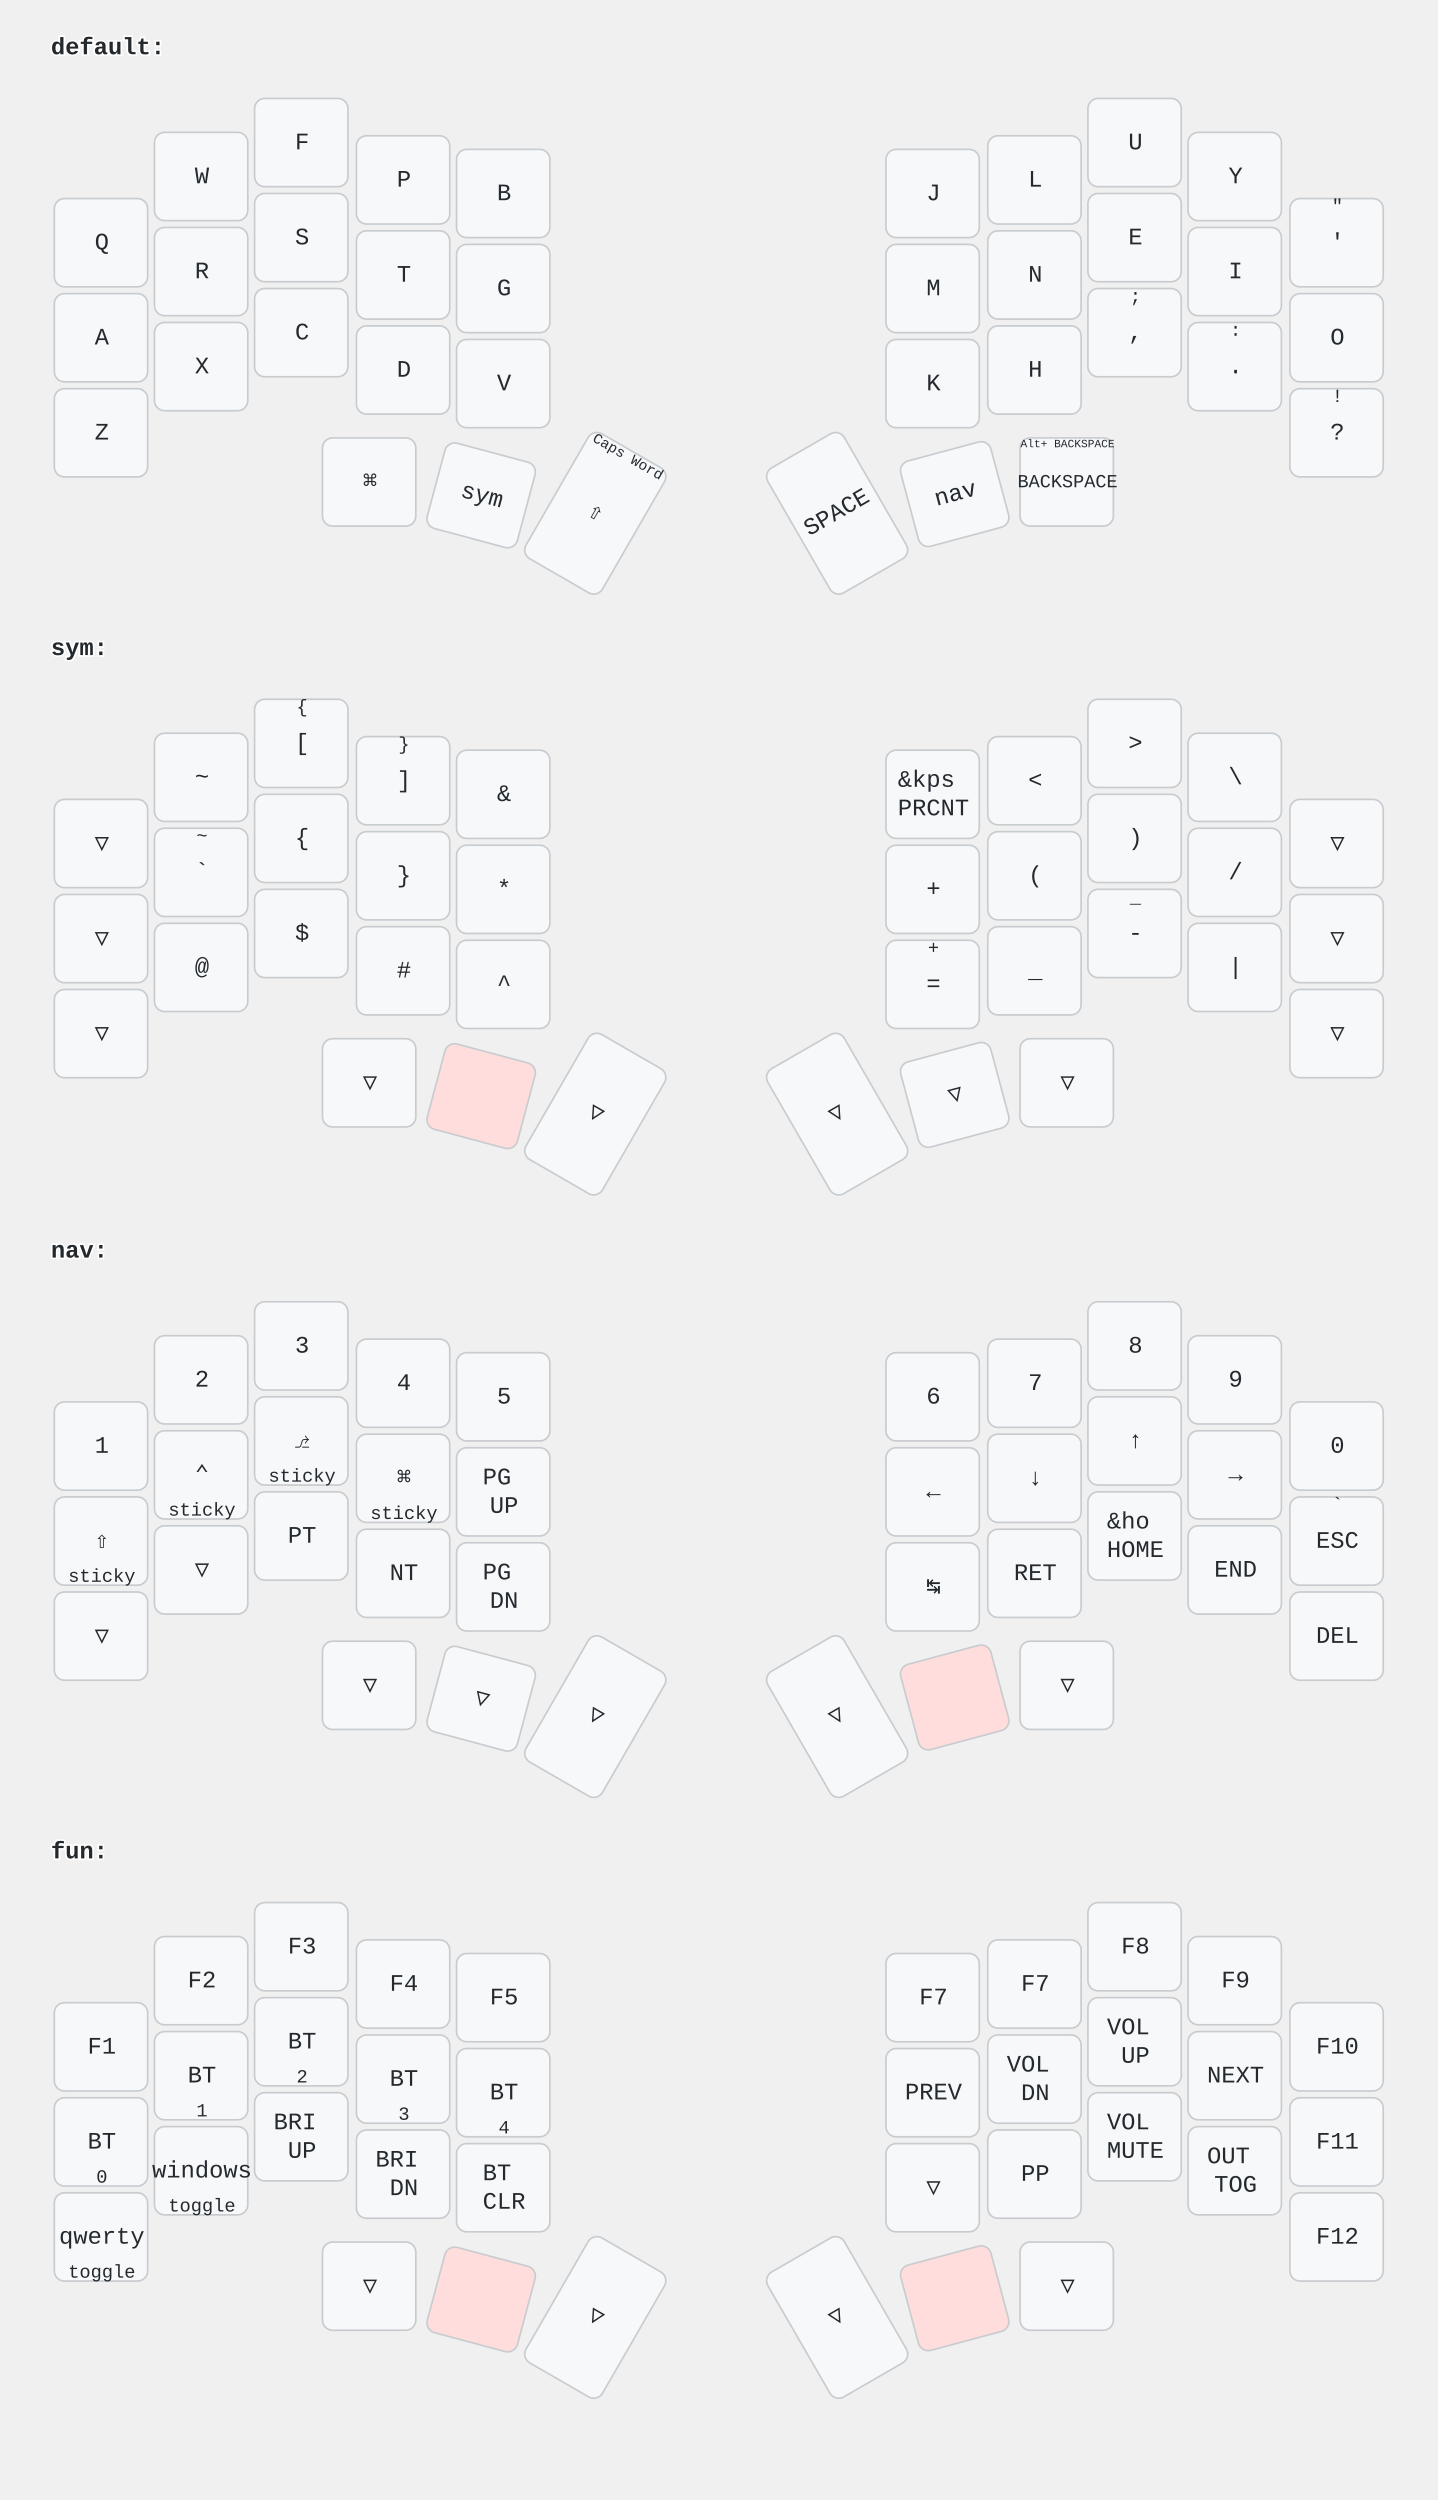
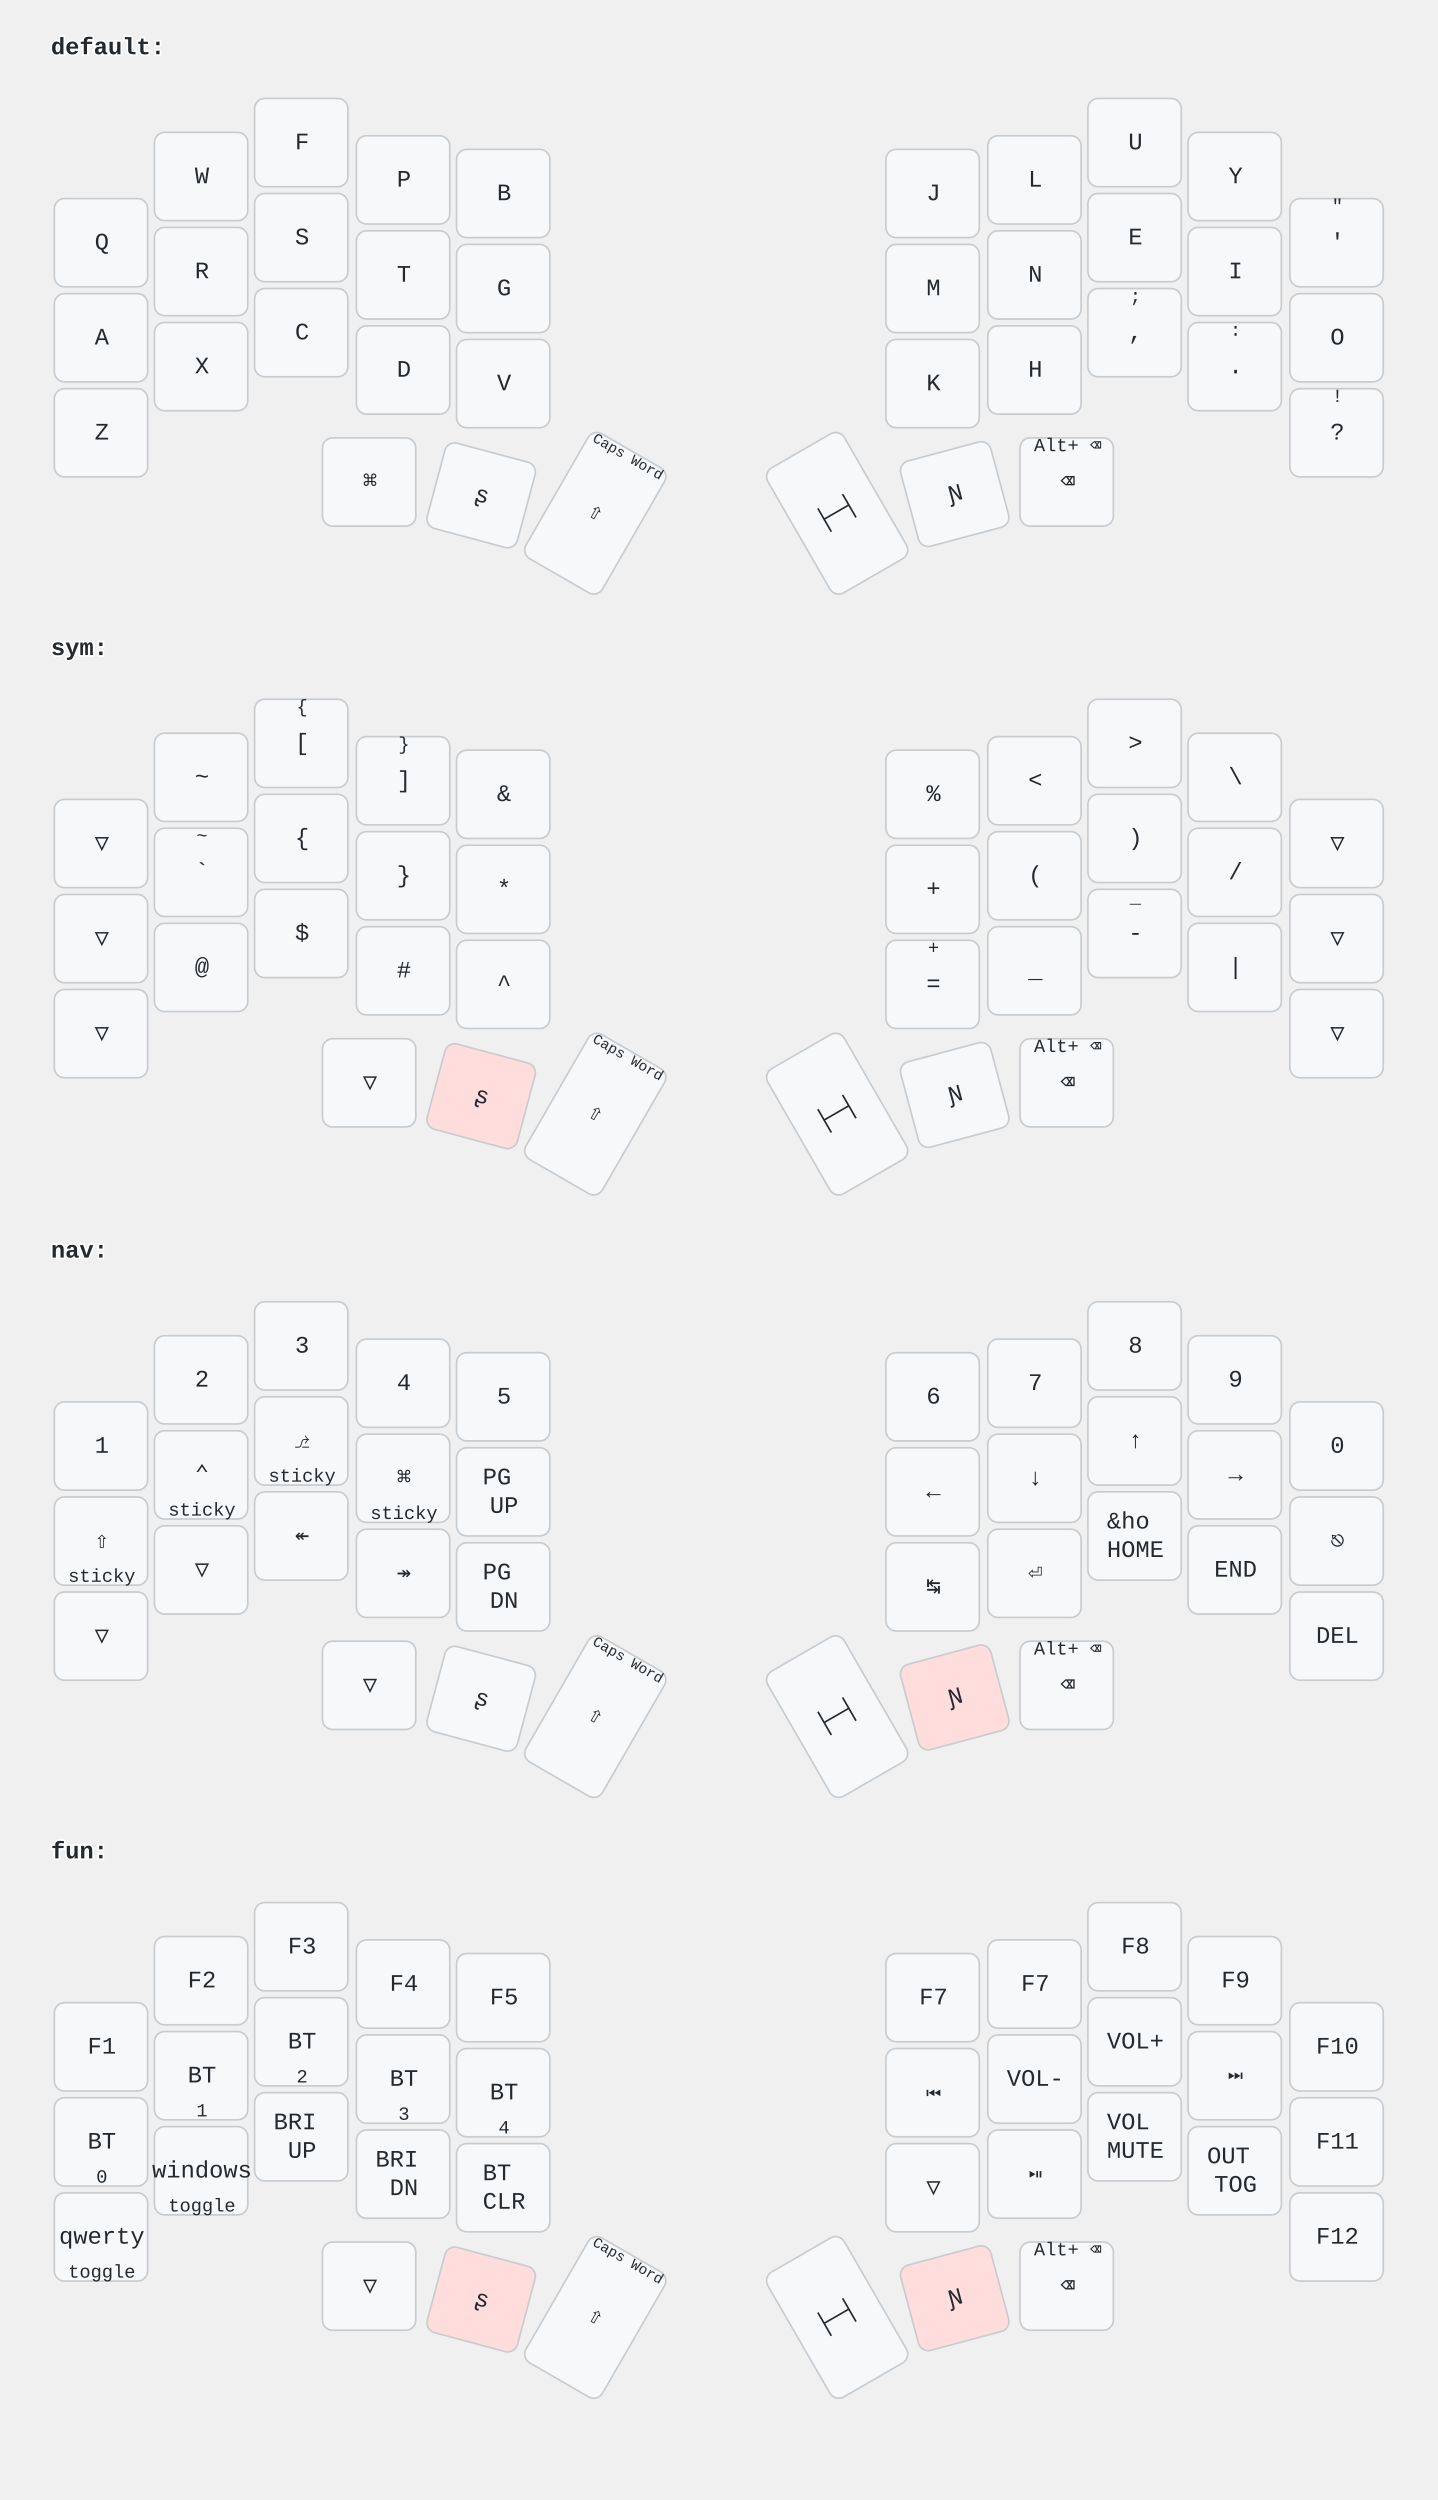
<svg xmlns="http://www.w3.org/2000/svg" width="847" height="1473" viewBox="0 0 847 1473" class="keymap">
  <style>/* font and background color specifications */
svg {
    font-family: SFMono-Regular,Consolas,Liberation Mono,Menlo,monospace;
    font-size: 14px;
    font-kerning: normal;
    text-rendering: optimizeLegibility;
    fill: #24292e;
}

/* default key styling */
rect {
    fill: #f6f8fa;
    stroke: #c9cccf;
    stroke-width: 1;
}

/* color accent for combo boxes */
rect.combo {
    fill: #cdf;
}

/* color accent for held keys */
rect.held, rect.combo.held {
    fill: #fdd;
}

/* color accent for ghost (optional) keys */
rect.ghost, rect.combo.ghost {
    fill: #ddd;
}

text {
    text-anchor: middle;
    dominant-baseline: middle;
}

/* styling for layer labels */
text.label {
    font-weight: bold;
    text-anchor: start;
    stroke: white;
    stroke-width: 2;
    paint-order: stroke;
}

/* styling for combo tap, and key hold/shifted label text */
text.combo, text.hold, text.shifted {
    font-size: 11px;
}

text.hold {
    text-anchor: middle;
    dominant-baseline: auto;
}

text.shifted {
    text-anchor: middle;
    dominant-baseline: hanging;
}

/* styling for hold/shifted label text in combo box */
text.combo.hold, text.combo.shifted {
    font-size: 8px;
}

/* styling for combo dendrons */
path {
    stroke-width: 1;
    stroke: gray;
    fill: none;
}
</style>
  <g transform="translate(30, 0)" class="layer-default">
    <text x="0" y="28" class="label">default:</text>
    <g transform="translate(0, 56)">
      <g transform="translate(30, 87)" class="key keypos-0">
        <rect rx="6" ry="6" x="-28" y="-26" width="55" height="52" class="key" />
        <text x="0" y="0" class="key tap">Q</text>
      </g>
      <g transform="translate(89, 48)" class="key keypos-1">
        <rect rx="6" ry="6" x="-28" y="-26" width="55" height="52" class="key" />
        <text x="0" y="0" class="key tap">W</text>
      </g>
      <g transform="translate(148, 28)" class="key keypos-2">
        <rect rx="6" ry="6" x="-28" y="-26" width="55" height="52" class="key" />
        <text x="0" y="0" class="key tap">F</text>
      </g>
      <g transform="translate(208, 50)" class="key keypos-3">
        <rect rx="6" ry="6" x="-28" y="-26" width="55" height="52" class="key" />
        <text x="0" y="0" class="key tap">P</text>
      </g>
      <g transform="translate(267, 58)" class="key keypos-4">
        <rect rx="6" ry="6" x="-28" y="-26" width="55" height="52" class="key" />
        <text x="0" y="0" class="key tap">B</text>
      </g>
      <g transform="translate(520, 58)" class="key keypos-5">
        <rect rx="6" ry="6" x="-28" y="-26" width="55" height="52" class="key" />
        <text x="0" y="0" class="key tap">J</text>
      </g>
      <g transform="translate(580, 50)" class="key keypos-6">
        <rect rx="6" ry="6" x="-28" y="-26" width="55" height="52" class="key" />
        <text x="0" y="0" class="key tap">L</text>
      </g>
      <g transform="translate(639, 28)" class="key keypos-7">
        <rect rx="6" ry="6" x="-28" y="-26" width="55" height="52" class="key" />
        <text x="0" y="0" class="key tap">U</text>
      </g>
      <g transform="translate(698, 48)" class="key keypos-8">
        <rect rx="6" ry="6" x="-28" y="-26" width="55" height="52" class="key" />
        <text x="0" y="0" class="key tap">Y</text>
      </g>
      <g transform="translate(758, 87)" class="key keypos-9">
        <rect rx="6" ry="6" x="-28" y="-26" width="55" height="52" class="key" />
        <text x="0" y="0" class="key tap">'</text>
        <text x="0" y="-24" class="key shifted">"</text>
      </g>
      <g transform="translate(30, 143)" class="key keypos-10">
        <rect rx="6" ry="6" x="-28" y="-26" width="55" height="52" class="key" />
        <text x="0" y="0" class="key tap">A</text>
      </g>
      <g transform="translate(89, 104)" class="key keypos-11">
        <rect rx="6" ry="6" x="-28" y="-26" width="55" height="52" class="key" />
        <text x="0" y="0" class="key tap">R</text>
      </g>
      <g transform="translate(148, 84)" class="key keypos-12">
        <rect rx="6" ry="6" x="-28" y="-26" width="55" height="52" class="key" />
        <text x="0" y="0" class="key tap">S</text>
      </g>
      <g transform="translate(208, 106)" class="key keypos-13">
        <rect rx="6" ry="6" x="-28" y="-26" width="55" height="52" class="key" />
        <text x="0" y="0" class="key tap">T</text>
      </g>
      <g transform="translate(267, 114)" class="key keypos-14">
        <rect rx="6" ry="6" x="-28" y="-26" width="55" height="52" class="key" />
        <text x="0" y="0" class="key tap">G</text>
      </g>
      <g transform="translate(520, 114)" class="key keypos-15">
        <rect rx="6" ry="6" x="-28" y="-26" width="55" height="52" class="key" />
        <text x="0" y="0" class="key tap">M</text>
      </g>
      <g transform="translate(580, 106)" class="key keypos-16">
        <rect rx="6" ry="6" x="-28" y="-26" width="55" height="52" class="key" />
        <text x="0" y="0" class="key tap">N</text>
      </g>
      <g transform="translate(639, 84)" class="key keypos-17">
        <rect rx="6" ry="6" x="-28" y="-26" width="55" height="52" class="key" />
        <text x="0" y="0" class="key tap">E</text>
      </g>
      <g transform="translate(698, 104)" class="key keypos-18">
        <rect rx="6" ry="6" x="-28" y="-26" width="55" height="52" class="key" />
        <text x="0" y="0" class="key tap">I</text>
      </g>
      <g transform="translate(758, 143)" class="key keypos-19">
        <rect rx="6" ry="6" x="-28" y="-26" width="55" height="52" class="key" />
        <text x="0" y="0" class="key tap">O</text>
      </g>
      <g transform="translate(30, 199)" class="key keypos-20">
        <rect rx="6" ry="6" x="-28" y="-26" width="55" height="52" class="key" />
        <text x="0" y="0" class="key tap">Z</text>
      </g>
      <g transform="translate(89, 160)" class="key keypos-21">
        <rect rx="6" ry="6" x="-28" y="-26" width="55" height="52" class="key" />
        <text x="0" y="0" class="key tap">X</text>
      </g>
      <g transform="translate(148, 140)" class="key keypos-22">
        <rect rx="6" ry="6" x="-28" y="-26" width="55" height="52" class="key" />
        <text x="0" y="0" class="key tap">C</text>
      </g>
      <g transform="translate(208, 162)" class="key keypos-23">
        <rect rx="6" ry="6" x="-28" y="-26" width="55" height="52" class="key" />
        <text x="0" y="0" class="key tap">D</text>
      </g>
      <g transform="translate(267, 170)" class="key keypos-24">
        <rect rx="6" ry="6" x="-28" y="-26" width="55" height="52" class="key" />
        <text x="0" y="0" class="key tap">V</text>
      </g>
      <g transform="translate(520, 170)" class="key keypos-25">
        <rect rx="6" ry="6" x="-28" y="-26" width="55" height="52" class="key" />
        <text x="0" y="0" class="key tap">K</text>
      </g>
      <g transform="translate(580, 162)" class="key keypos-26">
        <rect rx="6" ry="6" x="-28" y="-26" width="55" height="52" class="key" />
        <text x="0" y="0" class="key tap">H</text>
      </g>
      <g transform="translate(639, 140)" class="key keypos-27">
        <rect rx="6" ry="6" x="-28" y="-26" width="55" height="52" class="key" />
        <text x="0" y="0" class="key tap">,</text>
        <text x="0" y="-24" class="key shifted">;</text>
      </g>
      <g transform="translate(698, 160)" class="key keypos-28">
        <rect rx="6" ry="6" x="-28" y="-26" width="55" height="52" class="key" />
        <text x="0" y="0" class="key tap">.</text>
        <text x="0" y="-24" class="key shifted">:</text>
      </g>
      <g transform="translate(758, 199)" class="key keypos-29">
        <rect rx="6" ry="6" x="-28" y="-26" width="55" height="52" class="key" />
        <text x="0" y="0" class="key tap">?</text>
        <text x="0" y="-24" class="key shifted">!</text>
      </g>
      <g transform="translate(188, 228)" class="key keypos-30">
        <rect rx="6" ry="6" x="-28" y="-26" width="55" height="52" class="key" />
        <text x="0" y="0" class="key tap">⌘</text>
      </g>
      <g transform="translate(254, 236) rotate(15.0)" class="key keypos-31">
        <rect rx="6" ry="6" x="-28" y="-26" width="55" height="52" class="key" />
-         <text x="0" y="0" class="key tap">sym</text>
+         <text x="0" y="0" class="key tap">ʂ</text>
      </g>
      <g transform="translate(321, 246) rotate(30.0)" class="key keypos-32">
        <rect rx="6" ry="6" x="-26" y="-42" width="52" height="85" class="key" />
        <text x="0" y="0" class="key tap">⇧</text>
        <text x="0" y="-40" class="key shifted">
          <tspan style="font-size: 78%">Caps Word</tspan>
        </text>
      </g>
      <g transform="translate(463, 246) rotate(-30.0)" class="key keypos-33">
        <rect rx="6" ry="6" x="-26" y="-42" width="52" height="85" class="key" />
-         <text x="0" y="0" class="key tap">SPACE</text>
+         <text x="0" y="0" class="key tap">├─┤</text>
      </g>
      <g transform="translate(533, 235) rotate(-15.0)" class="key keypos-34">
        <rect rx="6" ry="6" x="-28" y="-26" width="55" height="52" class="key" />
-         <text x="0" y="0" class="key tap">nav</text>
+         <text x="0" y="0" class="key tap">Ɲ</text>
      </g>
      <g transform="translate(599, 228)" class="key keypos-35">
        <rect rx="6" ry="6" x="-28" y="-26" width="55" height="52" class="key" />
-         <text x="0" y="0" class="key tap">
-           <tspan style="font-size: 78%">BACKSPACE</tspan>
-         </text>
-         <text x="0" y="-24" class="key shifted">
-           <tspan style="font-size: 60%">Alt+ BACKSPACE</tspan>
-         </text>
+         <text x="0" y="0" class="key tap">⌫</text>
+         <text x="0" y="-24" class="key shifted">Alt+ ⌫</text>
      </g>
    </g>
  </g>
  <g transform="translate(30, 354)" class="layer-sym">
    <text x="0" y="28" class="label">sym:</text>
    <g transform="translate(0, 56)">
      <g transform="translate(30, 87)" class="key trans keypos-0">
        <rect rx="6" ry="6" x="-28" y="-26" width="55" height="52" class="key trans" />
        <text x="0" y="0" class="key trans tap">▽</text>
      </g>
      <g transform="translate(89, 48)" class="key keypos-1">
        <rect rx="6" ry="6" x="-28" y="-26" width="55" height="52" class="key" />
        <text x="0" y="0" class="key tap">~</text>
      </g>
      <g transform="translate(148, 28)" class="key keypos-2">
        <rect rx="6" ry="6" x="-28" y="-26" width="55" height="52" class="key" />
        <text x="0" y="0" class="key tap">[</text>
        <text x="0" y="-24" class="key shifted">{</text>
      </g>
      <g transform="translate(208, 50)" class="key keypos-3">
        <rect rx="6" ry="6" x="-28" y="-26" width="55" height="52" class="key" />
        <text x="0" y="0" class="key tap">]</text>
        <text x="0" y="-24" class="key shifted">}</text>
      </g>
      <g transform="translate(267, 58)" class="key keypos-4">
        <rect rx="6" ry="6" x="-28" y="-26" width="55" height="52" class="key" />
        <text x="0" y="0" class="key tap">&amp;</text>
      </g>
      <g transform="translate(520, 58)" class="key keypos-5">
        <rect rx="6" ry="6" x="-28" y="-26" width="55" height="52" class="key" />
-         <text x="0" y="0" class="key tap">
-           <tspan x="0" dy="-0.6em">&amp;kps</tspan>
-           <tspan x="0" dy="1.2em">PRCNT</tspan>
-         </text>
+         <text x="0" y="0" class="key tap">%</text>
      </g>
      <g transform="translate(580, 50)" class="key keypos-6">
        <rect rx="6" ry="6" x="-28" y="-26" width="55" height="52" class="key" />
        <text x="0" y="0" class="key tap">&lt;</text>
      </g>
      <g transform="translate(639, 28)" class="key keypos-7">
        <rect rx="6" ry="6" x="-28" y="-26" width="55" height="52" class="key" />
        <text x="0" y="0" class="key tap">&gt;</text>
      </g>
      <g transform="translate(698, 48)" class="key keypos-8">
        <rect rx="6" ry="6" x="-28" y="-26" width="55" height="52" class="key" />
        <text x="0" y="0" class="key tap">\</text>
      </g>
      <g transform="translate(758, 87)" class="key trans keypos-9">
        <rect rx="6" ry="6" x="-28" y="-26" width="55" height="52" class="key trans" />
        <text x="0" y="0" class="key trans tap">▽</text>
      </g>
      <g transform="translate(30, 143)" class="key trans keypos-10">
        <rect rx="6" ry="6" x="-28" y="-26" width="55" height="52" class="key trans" />
        <text x="0" y="0" class="key trans tap">▽</text>
      </g>
      <g transform="translate(89, 104)" class="key keypos-11">
        <rect rx="6" ry="6" x="-28" y="-26" width="55" height="52" class="key" />
        <text x="0" y="0" class="key tap">`</text>
        <text x="0" y="-24" class="key shifted">~</text>
      </g>
      <g transform="translate(148, 84)" class="key keypos-12">
        <rect rx="6" ry="6" x="-28" y="-26" width="55" height="52" class="key" />
        <text x="0" y="0" class="key tap">{</text>
      </g>
      <g transform="translate(208, 106)" class="key keypos-13">
        <rect rx="6" ry="6" x="-28" y="-26" width="55" height="52" class="key" />
        <text x="0" y="0" class="key tap">}</text>
      </g>
      <g transform="translate(267, 114)" class="key keypos-14">
        <rect rx="6" ry="6" x="-28" y="-26" width="55" height="52" class="key" />
        <text x="0" y="0" class="key tap">*</text>
      </g>
      <g transform="translate(520, 114)" class="key keypos-15">
        <rect rx="6" ry="6" x="-28" y="-26" width="55" height="52" class="key" />
        <text x="0" y="0" class="key tap">+</text>
      </g>
      <g transform="translate(580, 106)" class="key keypos-16">
        <rect rx="6" ry="6" x="-28" y="-26" width="55" height="52" class="key" />
        <text x="0" y="0" class="key tap">(</text>
      </g>
      <g transform="translate(639, 84)" class="key keypos-17">
        <rect rx="6" ry="6" x="-28" y="-26" width="55" height="52" class="key" />
        <text x="0" y="0" class="key tap">)</text>
      </g>
      <g transform="translate(698, 104)" class="key keypos-18">
        <rect rx="6" ry="6" x="-28" y="-26" width="55" height="52" class="key" />
        <text x="0" y="0" class="key tap">/</text>
      </g>
      <g transform="translate(758, 143)" class="key trans keypos-19">
        <rect rx="6" ry="6" x="-28" y="-26" width="55" height="52" class="key trans" />
        <text x="0" y="0" class="key trans tap">▽</text>
      </g>
      <g transform="translate(30, 199)" class="key trans keypos-20">
        <rect rx="6" ry="6" x="-28" y="-26" width="55" height="52" class="key trans" />
        <text x="0" y="0" class="key trans tap">▽</text>
      </g>
      <g transform="translate(89, 160)" class="key keypos-21">
        <rect rx="6" ry="6" x="-28" y="-26" width="55" height="52" class="key" />
        <text x="0" y="0" class="key tap">@</text>
      </g>
      <g transform="translate(148, 140)" class="key keypos-22">
        <rect rx="6" ry="6" x="-28" y="-26" width="55" height="52" class="key" />
        <text x="0" y="0" class="key tap">$</text>
      </g>
      <g transform="translate(208, 162)" class="key keypos-23">
        <rect rx="6" ry="6" x="-28" y="-26" width="55" height="52" class="key" />
        <text x="0" y="0" class="key tap">#</text>
      </g>
      <g transform="translate(267, 170)" class="key keypos-24">
        <rect rx="6" ry="6" x="-28" y="-26" width="55" height="52" class="key" />
        <text x="0" y="0" class="key tap">^</text>
      </g>
      <g transform="translate(520, 170)" class="key keypos-25">
        <rect rx="6" ry="6" x="-28" y="-26" width="55" height="52" class="key" />
        <text x="0" y="0" class="key tap">=</text>
        <text x="0" y="-24" class="key shifted">+</text>
      </g>
      <g transform="translate(580, 162)" class="key keypos-26">
        <rect rx="6" ry="6" x="-28" y="-26" width="55" height="52" class="key" />
        <text x="0" y="0" class="key tap">_</text>
      </g>
      <g transform="translate(639, 140)" class="key keypos-27">
        <rect rx="6" ry="6" x="-28" y="-26" width="55" height="52" class="key" />
        <text x="0" y="0" class="key tap">-</text>
        <text x="0" y="-24" class="key shifted">_</text>
      </g>
      <g transform="translate(698, 160)" class="key keypos-28">
        <rect rx="6" ry="6" x="-28" y="-26" width="55" height="52" class="key" />
        <text x="0" y="0" class="key tap">|</text>
      </g>
      <g transform="translate(758, 199)" class="key trans keypos-29">
        <rect rx="6" ry="6" x="-28" y="-26" width="55" height="52" class="key trans" />
        <text x="0" y="0" class="key trans tap">▽</text>
      </g>
      <g transform="translate(188, 228)" class="key trans keypos-30">
        <rect rx="6" ry="6" x="-28" y="-26" width="55" height="52" class="key trans" />
        <text x="0" y="0" class="key trans tap">▽</text>
      </g>
      <g transform="translate(254, 236) rotate(15.0)" class="key held keypos-31">
        <rect rx="6" ry="6" x="-28" y="-26" width="55" height="52" class="key held" />
-       </g>
-       <g transform="translate(321, 246) rotate(30.0)" class="key trans keypos-32">
-         <rect rx="6" ry="6" x="-26" y="-42" width="52" height="85" class="key trans" />
-         <text x="0" y="0" class="key trans tap">▽</text>
-       </g>
-       <g transform="translate(463, 246) rotate(-30.0)" class="key trans keypos-33">
-         <rect rx="6" ry="6" x="-26" y="-42" width="52" height="85" class="key trans" />
-         <text x="0" y="0" class="key trans tap">▽</text>
-       </g>
-       <g transform="translate(533, 235) rotate(-15.0)" class="key trans keypos-34">
-         <rect rx="6" ry="6" x="-28" y="-26" width="55" height="52" class="key trans" />
-         <text x="0" y="0" class="key trans tap">▽</text>
-       </g>
-       <g transform="translate(599, 228)" class="key trans keypos-35">
-         <rect rx="6" ry="6" x="-28" y="-26" width="55" height="52" class="key trans" />
-         <text x="0" y="0" class="key trans tap">▽</text>
+         <text x="0" y="0" class="key held tap">ʂ</text>
+       </g>
+       <g transform="translate(321, 246) rotate(30.0)" class="key keypos-32">
+         <rect rx="6" ry="6" x="-26" y="-42" width="52" height="85" class="key" />
+         <text x="0" y="0" class="key tap">⇧</text>
+         <text x="0" y="-40" class="key shifted">
+           <tspan style="font-size: 78%">Caps Word</tspan>
+         </text>
+       </g>
+       <g transform="translate(463, 246) rotate(-30.0)" class="key keypos-33">
+         <rect rx="6" ry="6" x="-26" y="-42" width="52" height="85" class="key" />
+         <text x="0" y="0" class="key tap">├─┤</text>
+       </g>
+       <g transform="translate(533, 235) rotate(-15.0)" class="key keypos-34">
+         <rect rx="6" ry="6" x="-28" y="-26" width="55" height="52" class="key" />
+         <text x="0" y="0" class="key tap">Ɲ</text>
+       </g>
+       <g transform="translate(599, 228)" class="key keypos-35">
+         <rect rx="6" ry="6" x="-28" y="-26" width="55" height="52" class="key" />
+         <text x="0" y="0" class="key tap">⌫</text>
+         <text x="0" y="-24" class="key shifted">Alt+ ⌫</text>
      </g>
    </g>
  </g>
  <g transform="translate(30, 709)" class="layer-nav">
    <text x="0" y="28" class="label">nav:</text>
    <g transform="translate(0, 56)">
      <g transform="translate(30, 87)" class="key keypos-0">
        <rect rx="6" ry="6" x="-28" y="-26" width="55" height="52" class="key" />
        <text x="0" y="0" class="key tap">1</text>
      </g>
      <g transform="translate(89, 48)" class="key keypos-1">
        <rect rx="6" ry="6" x="-28" y="-26" width="55" height="52" class="key" />
        <text x="0" y="0" class="key tap">2</text>
      </g>
      <g transform="translate(148, 28)" class="key keypos-2">
        <rect rx="6" ry="6" x="-28" y="-26" width="55" height="52" class="key" />
        <text x="0" y="0" class="key tap">3</text>
      </g>
      <g transform="translate(208, 50)" class="key keypos-3">
        <rect rx="6" ry="6" x="-28" y="-26" width="55" height="52" class="key" />
        <text x="0" y="0" class="key tap">4</text>
      </g>
      <g transform="translate(267, 58)" class="key keypos-4">
        <rect rx="6" ry="6" x="-28" y="-26" width="55" height="52" class="key" />
        <text x="0" y="0" class="key tap">5</text>
      </g>
      <g transform="translate(520, 58)" class="key keypos-5">
        <rect rx="6" ry="6" x="-28" y="-26" width="55" height="52" class="key" />
        <text x="0" y="0" class="key tap">6</text>
      </g>
      <g transform="translate(580, 50)" class="key keypos-6">
        <rect rx="6" ry="6" x="-28" y="-26" width="55" height="52" class="key" />
        <text x="0" y="0" class="key tap">7</text>
      </g>
      <g transform="translate(639, 28)" class="key keypos-7">
        <rect rx="6" ry="6" x="-28" y="-26" width="55" height="52" class="key" />
        <text x="0" y="0" class="key tap">8</text>
      </g>
      <g transform="translate(698, 48)" class="key keypos-8">
        <rect rx="6" ry="6" x="-28" y="-26" width="55" height="52" class="key" />
        <text x="0" y="0" class="key tap">9</text>
      </g>
      <g transform="translate(758, 87)" class="key keypos-9">
        <rect rx="6" ry="6" x="-28" y="-26" width="55" height="52" class="key" />
        <text x="0" y="0" class="key tap">0</text>
      </g>
      <g transform="translate(30, 143)" class="key keypos-10">
        <rect rx="6" ry="6" x="-28" y="-26" width="55" height="52" class="key" />
        <text x="0" y="0" class="key tap">⇧</text>
        <text x="0" y="24" class="key hold">sticky</text>
      </g>
      <g transform="translate(89, 104)" class="key keypos-11">
        <rect rx="6" ry="6" x="-28" y="-26" width="55" height="52" class="key" />
        <text x="0" y="0" class="key tap">⌃</text>
        <text x="0" y="24" class="key hold">sticky</text>
      </g>
      <g transform="translate(148, 84)" class="key keypos-12">
        <rect rx="6" ry="6" x="-28" y="-26" width="55" height="52" class="key" />
        <text x="0" y="0" class="key tap">⎇</text>
        <text x="0" y="24" class="key hold">sticky</text>
      </g>
      <g transform="translate(208, 106)" class="key keypos-13">
        <rect rx="6" ry="6" x="-28" y="-26" width="55" height="52" class="key" />
        <text x="0" y="0" class="key tap">⌘</text>
        <text x="0" y="24" class="key hold">sticky</text>
      </g>
      <g transform="translate(267, 114)" class="key keypos-14">
        <rect rx="6" ry="6" x="-28" y="-26" width="55" height="52" class="key" />
        <text x="0" y="0" class="key tap">
          <tspan x="0" dy="-0.6em">PG</tspan>
          <tspan x="0" dy="1.2em">UP</tspan>
        </text>
      </g>
      <g transform="translate(520, 114)" class="key keypos-15">
        <rect rx="6" ry="6" x="-28" y="-26" width="55" height="52" class="key" />
        <text x="0" y="0" class="key tap">←</text>
      </g>
      <g transform="translate(580, 106)" class="key keypos-16">
        <rect rx="6" ry="6" x="-28" y="-26" width="55" height="52" class="key" />
        <text x="0" y="0" class="key tap">↓</text>
      </g>
      <g transform="translate(639, 84)" class="key keypos-17">
        <rect rx="6" ry="6" x="-28" y="-26" width="55" height="52" class="key" />
        <text x="0" y="0" class="key tap">↑</text>
      </g>
      <g transform="translate(698, 104)" class="key keypos-18">
        <rect rx="6" ry="6" x="-28" y="-26" width="55" height="52" class="key" />
        <text x="0" y="0" class="key tap">→</text>
      </g>
      <g transform="translate(758, 143)" class="key keypos-19">
        <rect rx="6" ry="6" x="-28" y="-26" width="55" height="52" class="key" />
-         <text x="0" y="0" class="key tap">ESC</text>
-         <text x="0" y="-24" class="key shifted">`</text>
+         <text x="0" y="0" class="key tap">⎋</text>
      </g>
      <g transform="translate(30, 199)" class="key trans keypos-20">
        <rect rx="6" ry="6" x="-28" y="-26" width="55" height="52" class="key trans" />
        <text x="0" y="0" class="key trans tap">▽</text>
      </g>
      <g transform="translate(89, 160)" class="key trans keypos-21">
        <rect rx="6" ry="6" x="-28" y="-26" width="55" height="52" class="key trans" />
        <text x="0" y="0" class="key trans tap">▽</text>
      </g>
      <g transform="translate(148, 140)" class="key keypos-22">
        <rect rx="6" ry="6" x="-28" y="-26" width="55" height="52" class="key" />
-         <text x="0" y="0" class="key tap">PT</text>
+         <text x="0" y="0" class="key tap">↞</text>
      </g>
      <g transform="translate(208, 162)" class="key keypos-23">
        <rect rx="6" ry="6" x="-28" y="-26" width="55" height="52" class="key" />
-         <text x="0" y="0" class="key tap">NT</text>
+         <text x="0" y="0" class="key tap">↠</text>
      </g>
      <g transform="translate(267, 170)" class="key keypos-24">
        <rect rx="6" ry="6" x="-28" y="-26" width="55" height="52" class="key" />
        <text x="0" y="0" class="key tap">
          <tspan x="0" dy="-0.6em">PG</tspan>
          <tspan x="0" dy="1.2em">DN</tspan>
        </text>
      </g>
      <g transform="translate(520, 170)" class="key keypos-25">
        <rect rx="6" ry="6" x="-28" y="-26" width="55" height="52" class="key" />
        <text x="0" y="0" class="key tap">↹</text>
      </g>
      <g transform="translate(580, 162)" class="key keypos-26">
        <rect rx="6" ry="6" x="-28" y="-26" width="55" height="52" class="key" />
-         <text x="0" y="0" class="key tap">RET</text>
+         <text x="0" y="0" class="key tap">⏎</text>
      </g>
      <g transform="translate(639, 140)" class="key keypos-27">
        <rect rx="6" ry="6" x="-28" y="-26" width="55" height="52" class="key" />
        <text x="0" y="0" class="key tap">
          <tspan x="0" dy="-0.6em">&amp;ho</tspan>
          <tspan x="0" dy="1.2em">HOME</tspan>
        </text>
      </g>
      <g transform="translate(698, 160)" class="key keypos-28">
        <rect rx="6" ry="6" x="-28" y="-26" width="55" height="52" class="key" />
        <text x="0" y="0" class="key tap">END</text>
      </g>
      <g transform="translate(758, 199)" class="key keypos-29">
        <rect rx="6" ry="6" x="-28" y="-26" width="55" height="52" class="key" />
        <text x="0" y="0" class="key tap">DEL</text>
      </g>
      <g transform="translate(188, 228)" class="key trans keypos-30">
        <rect rx="6" ry="6" x="-28" y="-26" width="55" height="52" class="key trans" />
        <text x="0" y="0" class="key trans tap">▽</text>
      </g>
-       <g transform="translate(254, 236) rotate(15.0)" class="key trans keypos-31">
-         <rect rx="6" ry="6" x="-28" y="-26" width="55" height="52" class="key trans" />
-         <text x="0" y="0" class="key trans tap">▽</text>
-       </g>
-       <g transform="translate(321, 246) rotate(30.0)" class="key trans keypos-32">
-         <rect rx="6" ry="6" x="-26" y="-42" width="52" height="85" class="key trans" />
-         <text x="0" y="0" class="key trans tap">▽</text>
-       </g>
-       <g transform="translate(463, 246) rotate(-30.0)" class="key trans keypos-33">
-         <rect rx="6" ry="6" x="-26" y="-42" width="52" height="85" class="key trans" />
-         <text x="0" y="0" class="key trans tap">▽</text>
+       <g transform="translate(254, 236) rotate(15.0)" class="key keypos-31">
+         <rect rx="6" ry="6" x="-28" y="-26" width="55" height="52" class="key" />
+         <text x="0" y="0" class="key tap">ʂ</text>
+       </g>
+       <g transform="translate(321, 246) rotate(30.0)" class="key keypos-32">
+         <rect rx="6" ry="6" x="-26" y="-42" width="52" height="85" class="key" />
+         <text x="0" y="0" class="key tap">⇧</text>
+         <text x="0" y="-40" class="key shifted">
+           <tspan style="font-size: 78%">Caps Word</tspan>
+         </text>
+       </g>
+       <g transform="translate(463, 246) rotate(-30.0)" class="key keypos-33">
+         <rect rx="6" ry="6" x="-26" y="-42" width="52" height="85" class="key" />
+         <text x="0" y="0" class="key tap">├─┤</text>
      </g>
      <g transform="translate(533, 235) rotate(-15.0)" class="key held keypos-34">
        <rect rx="6" ry="6" x="-28" y="-26" width="55" height="52" class="key held" />
-       </g>
-       <g transform="translate(599, 228)" class="key trans keypos-35">
-         <rect rx="6" ry="6" x="-28" y="-26" width="55" height="52" class="key trans" />
-         <text x="0" y="0" class="key trans tap">▽</text>
+         <text x="0" y="0" class="key held tap">Ɲ</text>
+       </g>
+       <g transform="translate(599, 228)" class="key keypos-35">
+         <rect rx="6" ry="6" x="-28" y="-26" width="55" height="52" class="key" />
+         <text x="0" y="0" class="key tap">⌫</text>
+         <text x="0" y="-24" class="key shifted">Alt+ ⌫</text>
      </g>
    </g>
  </g>
  <g transform="translate(30, 1063)" class="layer-fun">
    <text x="0" y="28" class="label">fun:</text>
    <g transform="translate(0, 56)">
      <g transform="translate(30, 87)" class="key keypos-0">
        <rect rx="6" ry="6" x="-28" y="-26" width="55" height="52" class="key" />
        <text x="0" y="0" class="key tap">F1</text>
      </g>
      <g transform="translate(89, 48)" class="key keypos-1">
        <rect rx="6" ry="6" x="-28" y="-26" width="55" height="52" class="key" />
        <text x="0" y="0" class="key tap">F2</text>
      </g>
      <g transform="translate(148, 28)" class="key keypos-2">
        <rect rx="6" ry="6" x="-28" y="-26" width="55" height="52" class="key" />
        <text x="0" y="0" class="key tap">F3</text>
      </g>
      <g transform="translate(208, 50)" class="key keypos-3">
        <rect rx="6" ry="6" x="-28" y="-26" width="55" height="52" class="key" />
        <text x="0" y="0" class="key tap">F4</text>
      </g>
      <g transform="translate(267, 58)" class="key keypos-4">
        <rect rx="6" ry="6" x="-28" y="-26" width="55" height="52" class="key" />
        <text x="0" y="0" class="key tap">F5</text>
      </g>
      <g transform="translate(520, 58)" class="key keypos-5">
        <rect rx="6" ry="6" x="-28" y="-26" width="55" height="52" class="key" />
        <text x="0" y="0" class="key tap">F7</text>
      </g>
      <g transform="translate(580, 50)" class="key keypos-6">
        <rect rx="6" ry="6" x="-28" y="-26" width="55" height="52" class="key" />
        <text x="0" y="0" class="key tap">F7</text>
      </g>
      <g transform="translate(639, 28)" class="key keypos-7">
        <rect rx="6" ry="6" x="-28" y="-26" width="55" height="52" class="key" />
        <text x="0" y="0" class="key tap">F8</text>
      </g>
      <g transform="translate(698, 48)" class="key keypos-8">
        <rect rx="6" ry="6" x="-28" y="-26" width="55" height="52" class="key" />
        <text x="0" y="0" class="key tap">F9</text>
      </g>
      <g transform="translate(758, 87)" class="key keypos-9">
        <rect rx="6" ry="6" x="-28" y="-26" width="55" height="52" class="key" />
        <text x="0" y="0" class="key tap">F10</text>
      </g>
      <g transform="translate(30, 143)" class="key keypos-10">
        <rect rx="6" ry="6" x="-28" y="-26" width="55" height="52" class="key" />
        <text x="0" y="0" class="key tap">BT</text>
        <text x="0" y="24" class="key hold">0</text>
      </g>
      <g transform="translate(89, 104)" class="key keypos-11">
        <rect rx="6" ry="6" x="-28" y="-26" width="55" height="52" class="key" />
        <text x="0" y="0" class="key tap">BT</text>
        <text x="0" y="24" class="key hold">1</text>
      </g>
      <g transform="translate(148, 84)" class="key keypos-12">
        <rect rx="6" ry="6" x="-28" y="-26" width="55" height="52" class="key" />
        <text x="0" y="0" class="key tap">BT</text>
        <text x="0" y="24" class="key hold">2</text>
      </g>
      <g transform="translate(208, 106)" class="key keypos-13">
        <rect rx="6" ry="6" x="-28" y="-26" width="55" height="52" class="key" />
        <text x="0" y="0" class="key tap">BT</text>
        <text x="0" y="24" class="key hold">3</text>
      </g>
      <g transform="translate(267, 114)" class="key keypos-14">
        <rect rx="6" ry="6" x="-28" y="-26" width="55" height="52" class="key" />
        <text x="0" y="0" class="key tap">BT</text>
        <text x="0" y="24" class="key hold">4</text>
      </g>
      <g transform="translate(520, 114)" class="key keypos-15">
        <rect rx="6" ry="6" x="-28" y="-26" width="55" height="52" class="key" />
-         <text x="0" y="0" class="key tap">PREV</text>
+         <text x="0" y="0" class="key tap">⏮</text>
      </g>
      <g transform="translate(580, 106)" class="key keypos-16">
        <rect rx="6" ry="6" x="-28" y="-26" width="55" height="52" class="key" />
-         <text x="0" y="0" class="key tap">
-           <tspan x="0" dy="-0.6em">VOL</tspan>
-           <tspan x="0" dy="1.2em">DN</tspan>
-         </text>
+         <text x="0" y="0" class="key tap">VOL-</text>
      </g>
      <g transform="translate(639, 84)" class="key keypos-17">
        <rect rx="6" ry="6" x="-28" y="-26" width="55" height="52" class="key" />
-         <text x="0" y="0" class="key tap">
-           <tspan x="0" dy="-0.6em">VOL</tspan>
-           <tspan x="0" dy="1.2em">UP</tspan>
-         </text>
+         <text x="0" y="0" class="key tap">VOL+</text>
      </g>
      <g transform="translate(698, 104)" class="key keypos-18">
        <rect rx="6" ry="6" x="-28" y="-26" width="55" height="52" class="key" />
-         <text x="0" y="0" class="key tap">NEXT</text>
+         <text x="0" y="0" class="key tap">⏭</text>
      </g>
      <g transform="translate(758, 143)" class="key keypos-19">
        <rect rx="6" ry="6" x="-28" y="-26" width="55" height="52" class="key" />
        <text x="0" y="0" class="key tap">F11</text>
      </g>
      <g transform="translate(30, 199)" class="key keypos-20">
        <rect rx="6" ry="6" x="-28" y="-26" width="55" height="52" class="key" />
        <text x="0" y="0" class="key tap">qwerty</text>
        <text x="0" y="24" class="key hold">toggle</text>
      </g>
      <g transform="translate(89, 160)" class="key keypos-21">
        <rect rx="6" ry="6" x="-28" y="-26" width="55" height="52" class="key" />
        <text x="0" y="0" class="key tap">windows</text>
        <text x="0" y="24" class="key hold">toggle</text>
      </g>
      <g transform="translate(148, 140)" class="key keypos-22">
        <rect rx="6" ry="6" x="-28" y="-26" width="55" height="52" class="key" />
        <text x="0" y="0" class="key tap">
          <tspan x="0" dy="-0.6em">BRI</tspan>
          <tspan x="0" dy="1.2em">UP</tspan>
        </text>
      </g>
      <g transform="translate(208, 162)" class="key keypos-23">
        <rect rx="6" ry="6" x="-28" y="-26" width="55" height="52" class="key" />
        <text x="0" y="0" class="key tap">
          <tspan x="0" dy="-0.6em">BRI</tspan>
          <tspan x="0" dy="1.2em">DN</tspan>
        </text>
      </g>
      <g transform="translate(267, 170)" class="key keypos-24">
        <rect rx="6" ry="6" x="-28" y="-26" width="55" height="52" class="key" />
        <text x="0" y="0" class="key tap">
          <tspan x="0" dy="-0.6em">BT</tspan>
          <tspan x="0" dy="1.2em">CLR</tspan>
        </text>
      </g>
      <g transform="translate(520, 170)" class="key trans keypos-25">
        <rect rx="6" ry="6" x="-28" y="-26" width="55" height="52" class="key trans" />
        <text x="0" y="0" class="key trans tap">▽</text>
      </g>
      <g transform="translate(580, 162)" class="key keypos-26">
        <rect rx="6" ry="6" x="-28" y="-26" width="55" height="52" class="key" />
-         <text x="0" y="0" class="key tap">PP</text>
+         <text x="0" y="0" class="key tap">⏯</text>
      </g>
      <g transform="translate(639, 140)" class="key keypos-27">
        <rect rx="6" ry="6" x="-28" y="-26" width="55" height="52" class="key" />
        <text x="0" y="0" class="key tap">
          <tspan x="0" dy="-0.6em">VOL</tspan>
          <tspan x="0" dy="1.2em">MUTE</tspan>
        </text>
      </g>
      <g transform="translate(698, 160)" class="key keypos-28">
        <rect rx="6" ry="6" x="-28" y="-26" width="55" height="52" class="key" />
        <text x="0" y="0" class="key tap">
          <tspan x="0" dy="-0.6em">OUT</tspan>
          <tspan x="0" dy="1.2em">TOG</tspan>
        </text>
      </g>
      <g transform="translate(758, 199)" class="key keypos-29">
        <rect rx="6" ry="6" x="-28" y="-26" width="55" height="52" class="key" />
        <text x="0" y="0" class="key tap">F12</text>
      </g>
      <g transform="translate(188, 228)" class="key trans keypos-30">
        <rect rx="6" ry="6" x="-28" y="-26" width="55" height="52" class="key trans" />
        <text x="0" y="0" class="key trans tap">▽</text>
      </g>
      <g transform="translate(254, 236) rotate(15.0)" class="key held keypos-31">
        <rect rx="6" ry="6" x="-28" y="-26" width="55" height="52" class="key held" />
-       </g>
-       <g transform="translate(321, 246) rotate(30.0)" class="key trans keypos-32">
-         <rect rx="6" ry="6" x="-26" y="-42" width="52" height="85" class="key trans" />
-         <text x="0" y="0" class="key trans tap">▽</text>
-       </g>
-       <g transform="translate(463, 246) rotate(-30.0)" class="key trans keypos-33">
-         <rect rx="6" ry="6" x="-26" y="-42" width="52" height="85" class="key trans" />
-         <text x="0" y="0" class="key trans tap">▽</text>
+         <text x="0" y="0" class="key held tap">ʂ</text>
+       </g>
+       <g transform="translate(321, 246) rotate(30.0)" class="key keypos-32">
+         <rect rx="6" ry="6" x="-26" y="-42" width="52" height="85" class="key" />
+         <text x="0" y="0" class="key tap">⇧</text>
+         <text x="0" y="-40" class="key shifted">
+           <tspan style="font-size: 78%">Caps Word</tspan>
+         </text>
+       </g>
+       <g transform="translate(463, 246) rotate(-30.0)" class="key keypos-33">
+         <rect rx="6" ry="6" x="-26" y="-42" width="52" height="85" class="key" />
+         <text x="0" y="0" class="key tap">├─┤</text>
      </g>
      <g transform="translate(533, 235) rotate(-15.0)" class="key held keypos-34">
        <rect rx="6" ry="6" x="-28" y="-26" width="55" height="52" class="key held" />
-       </g>
-       <g transform="translate(599, 228)" class="key trans keypos-35">
-         <rect rx="6" ry="6" x="-28" y="-26" width="55" height="52" class="key trans" />
-         <text x="0" y="0" class="key trans tap">▽</text>
+         <text x="0" y="0" class="key held tap">Ɲ</text>
+       </g>
+       <g transform="translate(599, 228)" class="key keypos-35">
+         <rect rx="6" ry="6" x="-28" y="-26" width="55" height="52" class="key" />
+         <text x="0" y="0" class="key tap">⌫</text>
+         <text x="0" y="-24" class="key shifted">Alt+ ⌫</text>
      </g>
    </g>
  </g>
</svg>
